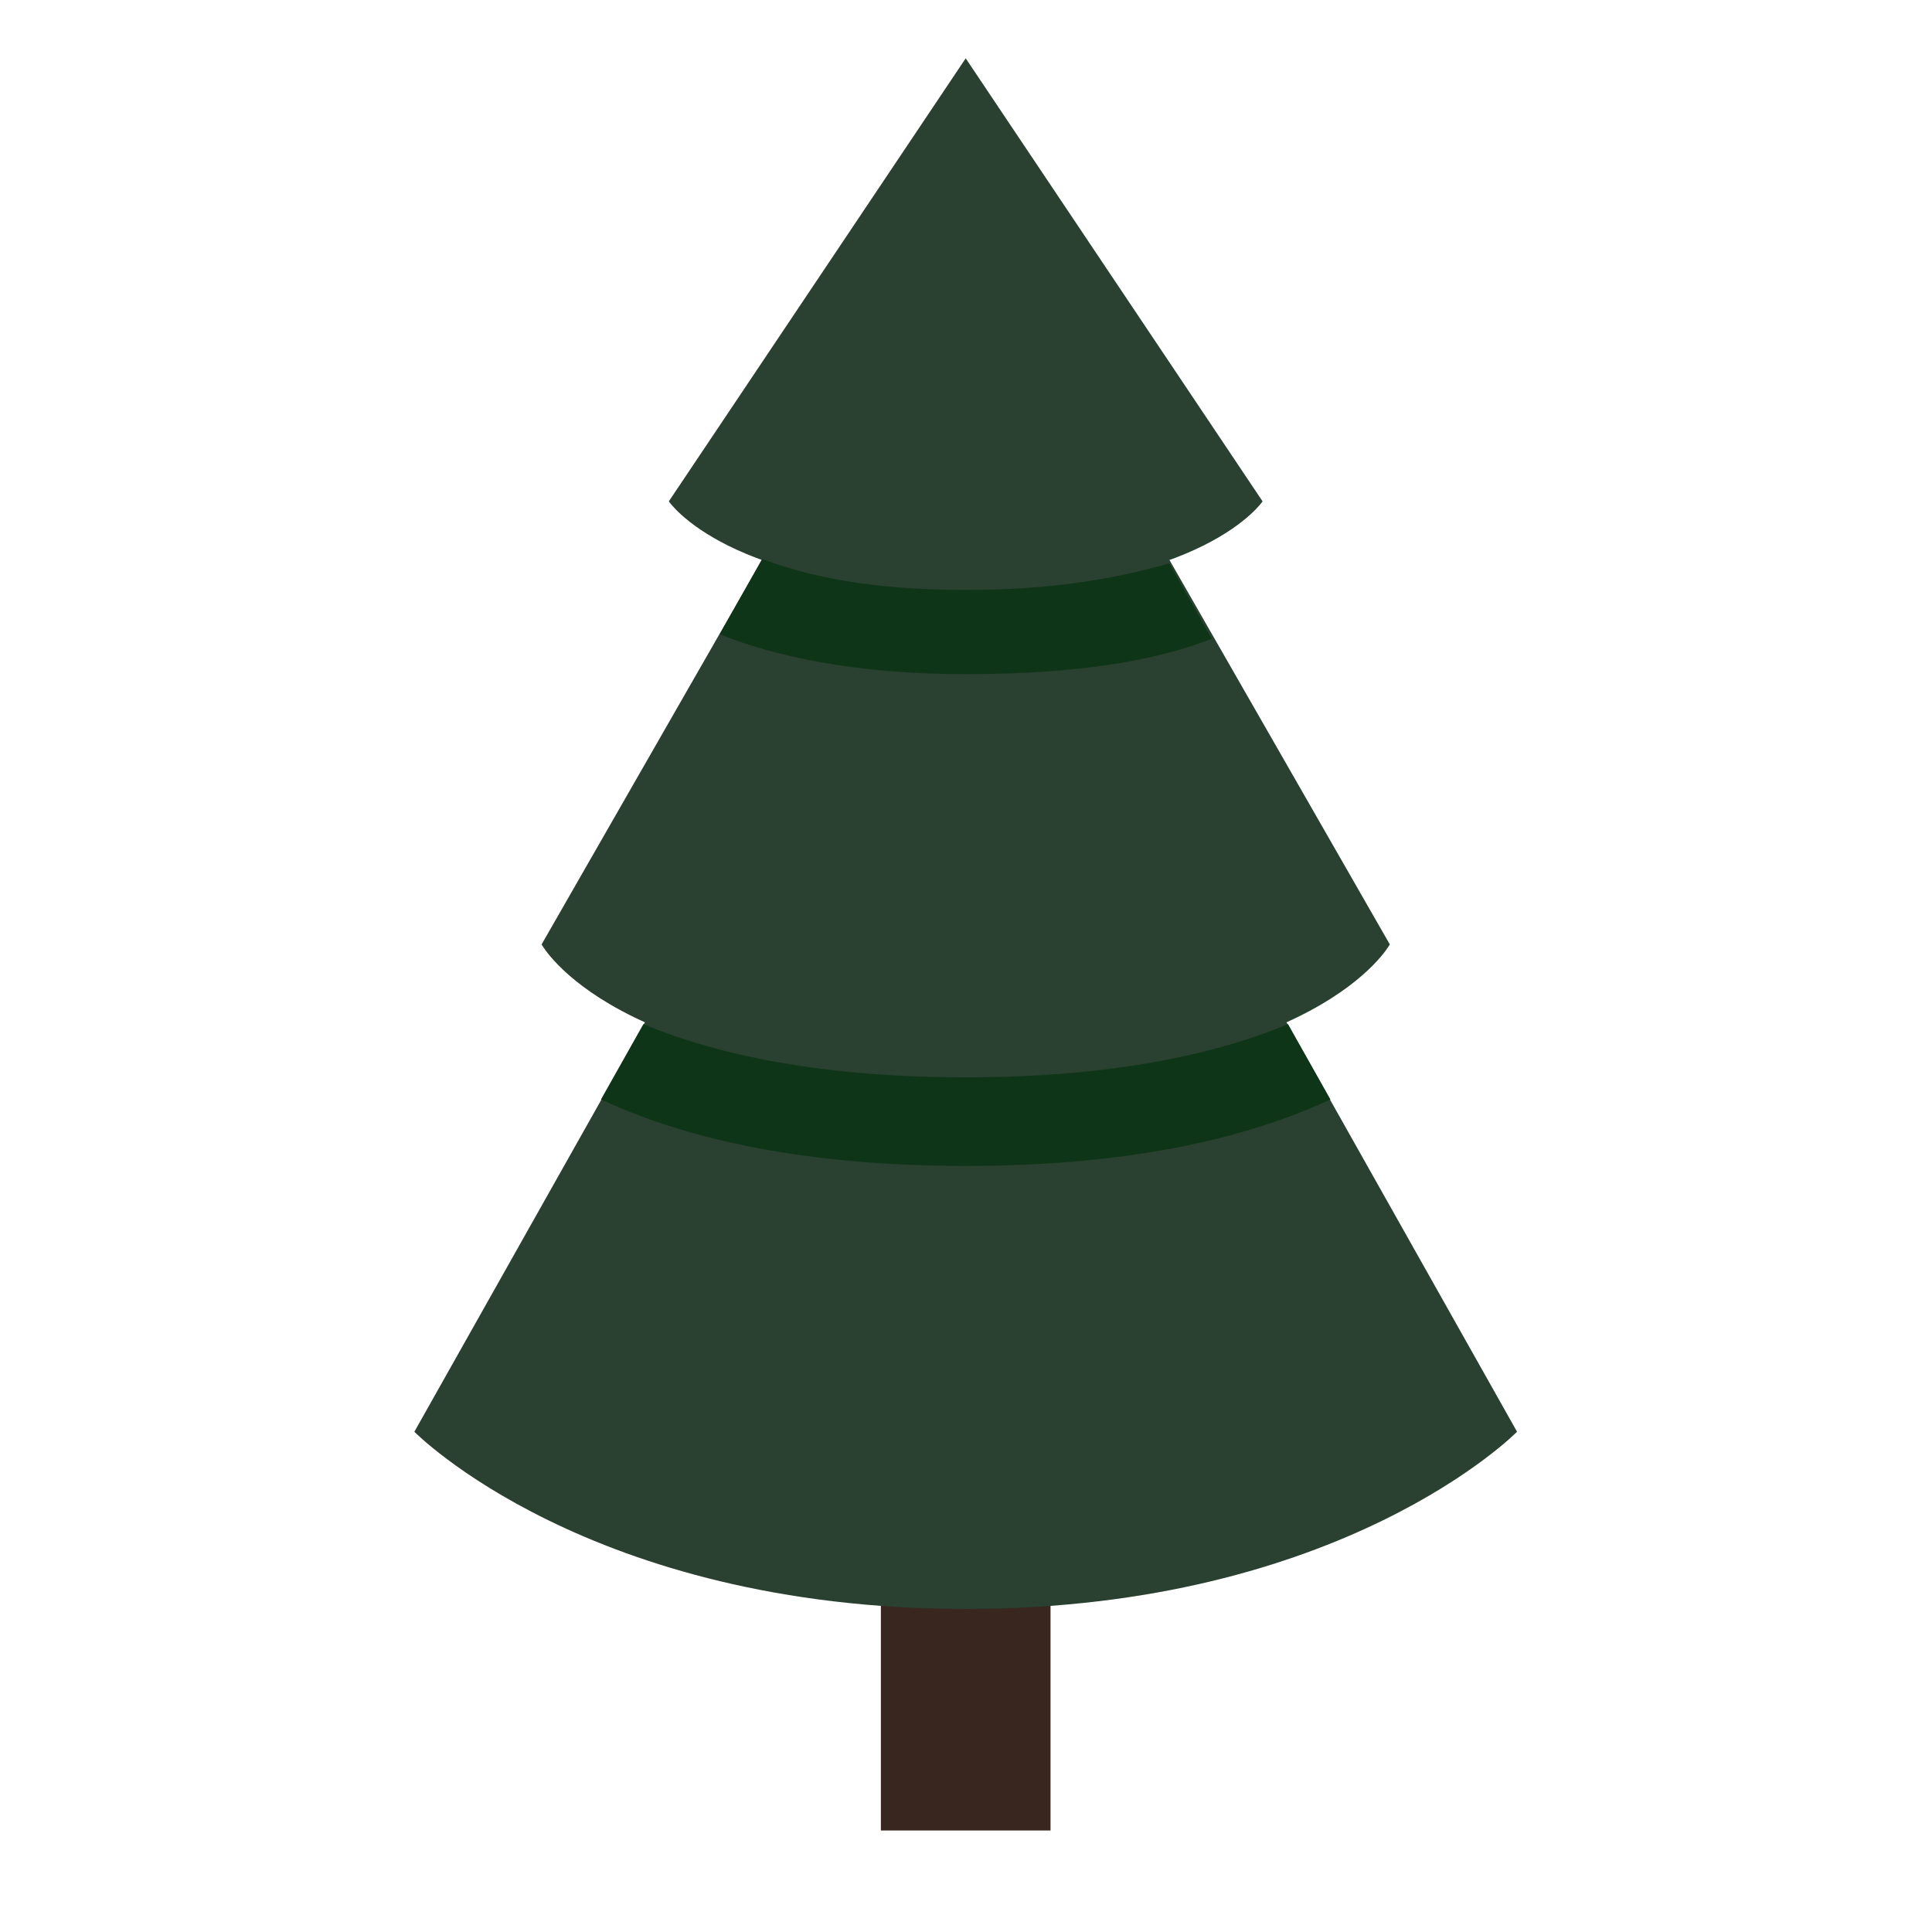
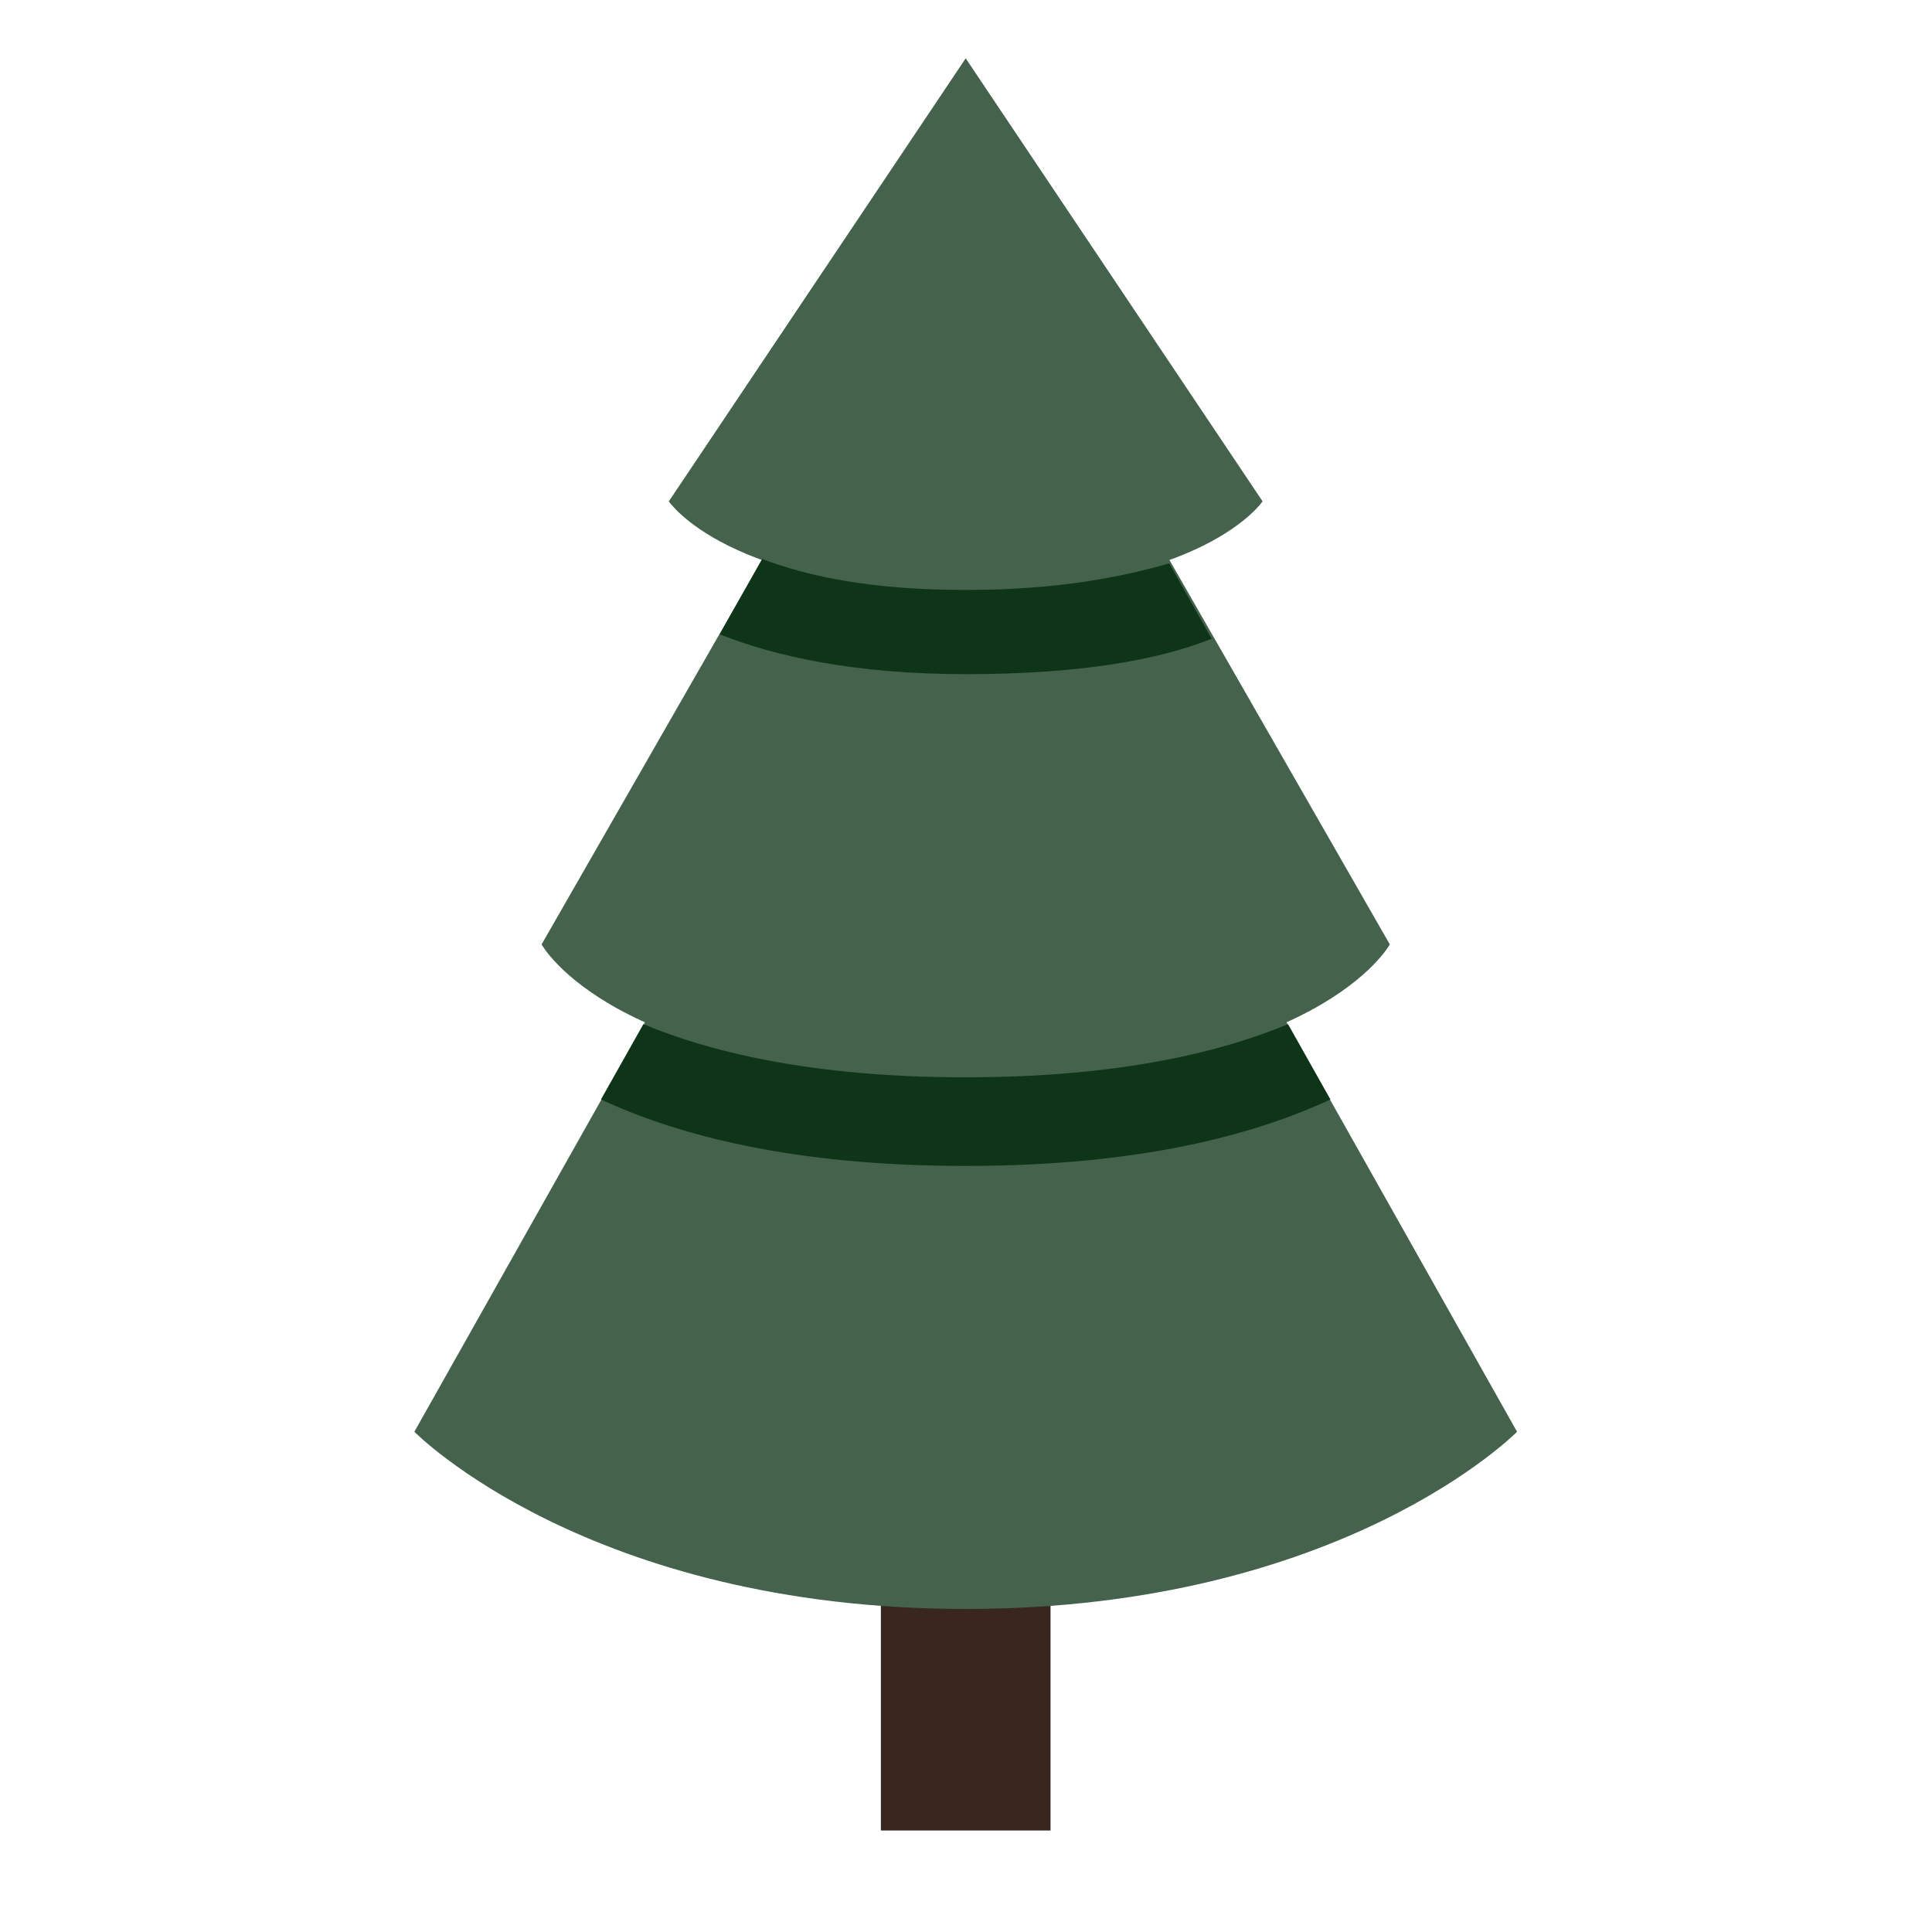
<svg xmlns="http://www.w3.org/2000/svg" xmlns:ns1="http://vectornator.io" style="fill-rule:evenodd;clip-rule:evenodd;stroke-linecap:round;stroke-linejoin:round;" xml:space="preserve" version="1.1" viewBox="0 0 200 200">
  <defs />
  <g id="Layer 1" ns1:layerName="Layer 1">
    <path d="M91.188+148.673L108.75+148.673L108.75+148.673L108.75+189.491L108.75+189.491L91.188+189.491L91.188+189.491L91.188+148.673L91.188+148.673Z" opacity="1" fill="#38261f" />
-     <path d="M99.969+46.857L42.895+148.214C42.895+148.214+60.895+166.559+99.969+166.559C139.043+166.559+157.044+148.214+157.044+148.214L99.969+46.857Z" opacity="1" fill="#2a4030" />
-     <path d="M99.969+21.173L56.066+97.765C56.066+97.765+63.529+111.524+99.969+111.524C136.409+111.524+143.873+97.765+143.873+97.765L99.969+21.173Z" opacity="1" fill="#2a4030" />
-     <path d="M99.969+6.038L69.237+51.901C69.237+51.901+75.383+61.074+99.969+61.074C124.555+61.074+130.702+51.901+130.702+51.901L99.969+6.038Z" opacity="1" fill="#2a4030" />
+     <path d="M99.969+46.857L42.895+148.214C42.895+148.214+60.895+166.559+99.969+166.559C139.043+166.559+157.044+148.214+157.044+148.214L99.969+46.857Z" opacity="1" fill="#44624c" />
+     <path d="M99.969+21.173L56.066+97.765C56.066+97.765+63.529+111.524+99.969+111.524C136.409+111.524+143.873+97.765+143.873+97.765L99.969+21.173Z" opacity="1" fill="#44624c" />
+     <path d="M99.969+6.038L69.237+51.901C69.237+51.901+75.383+61.074+99.969+61.074C124.555+61.074+130.702+51.901+130.702+51.901L99.969+6.038Z" opacity="1" fill="#44624c" />
    <path d="M137.726+113.817L133.336+106.02C126.75+108.772+116.213+111.524+99.969+111.524C83.725+111.524+73.188+108.772+66.602+106.02L62.212+113.817C70.115+117.486+81.969+120.696+99.969+120.696C117.97+120.696+129.824+117.486+137.726+113.817Z" opacity="1" fill="#0f3518" />
    <path d="M125.433+66.119L121.043+58.322C116.213+59.698+109.628+61.074+99.969+61.074C90.31+61.074+83.725+59.698+78.895+57.864L74.505+65.66C80.213+67.954+88.554+69.788+99.969+69.788C111.384+69.788+119.726+68.412+125.433+66.119Z" opacity="1" fill="#0f3518" />
  </g>
</svg>
